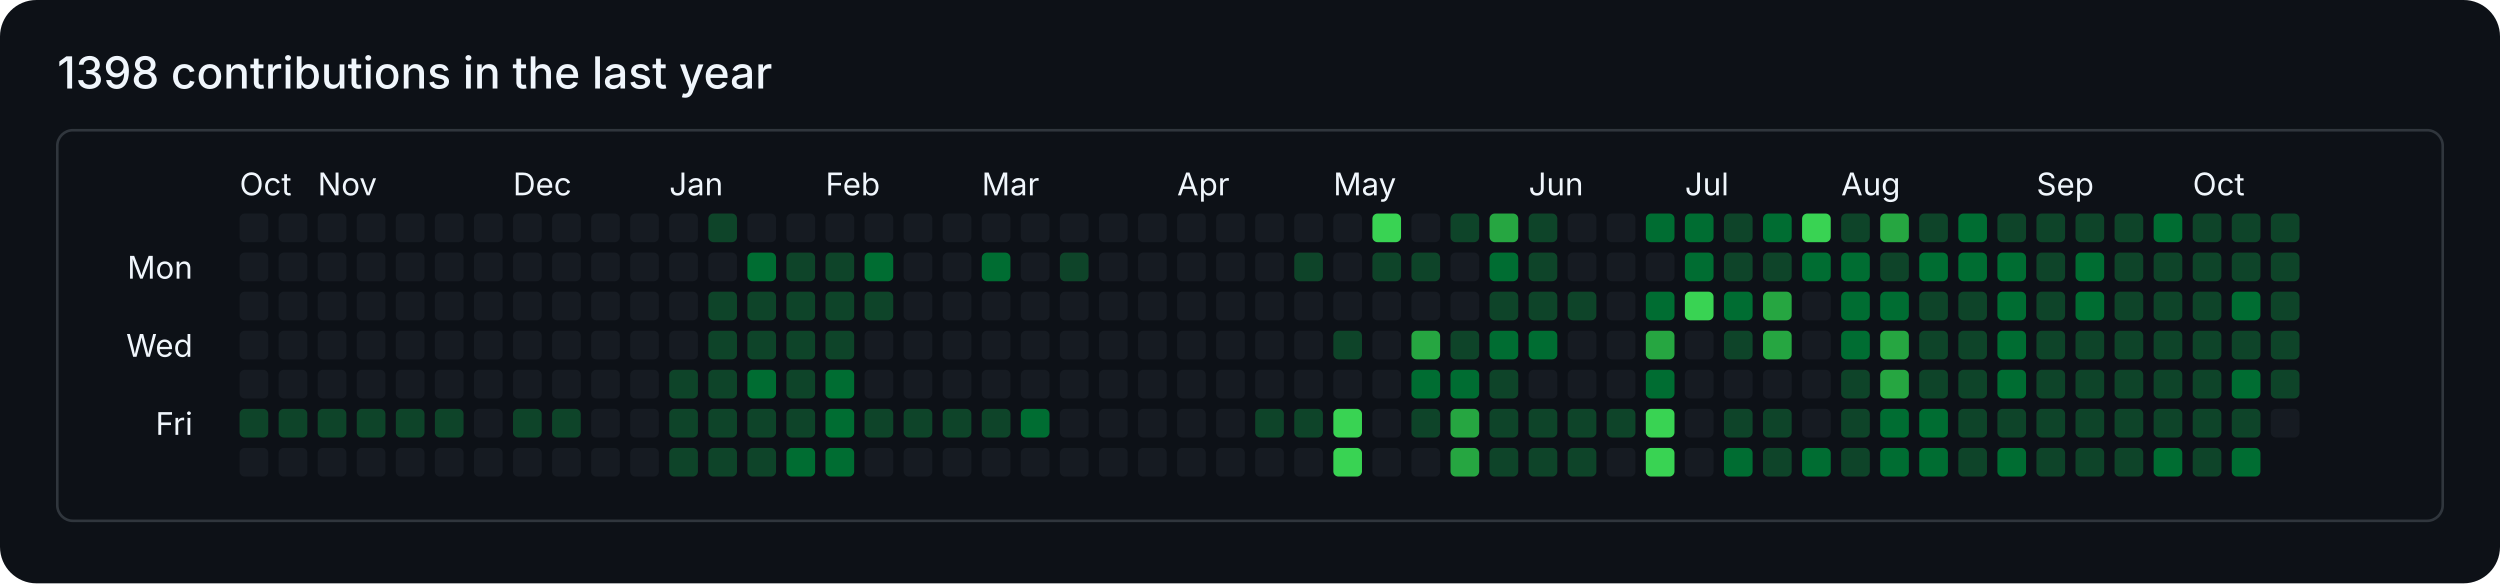
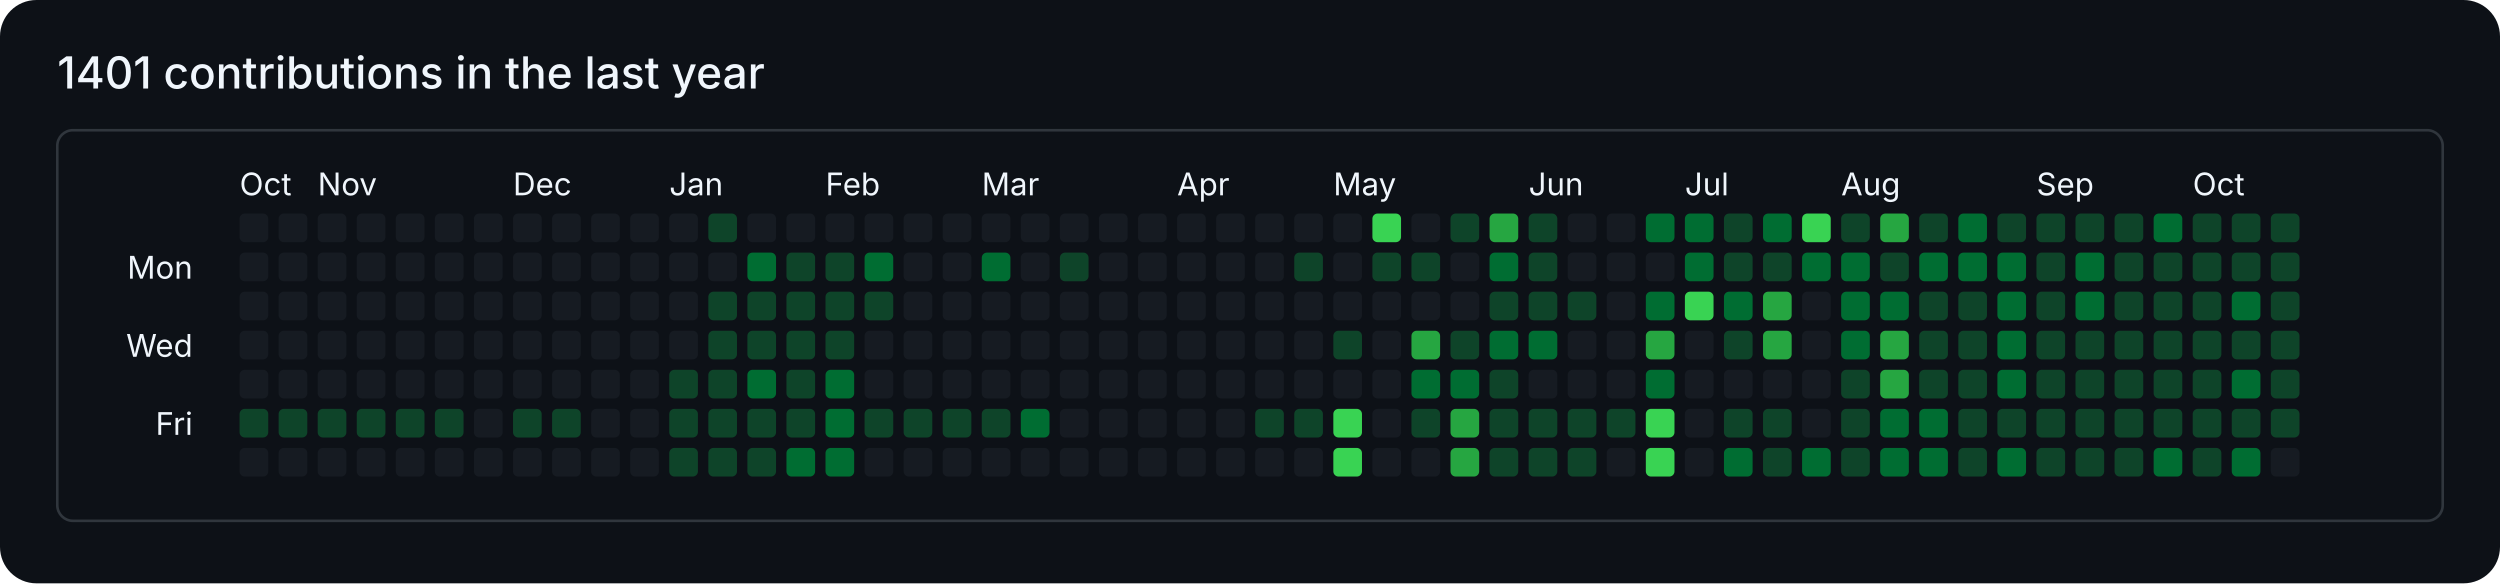
<svg xmlns="http://www.w3.org/2000/svg" width="1200" height="280" viewBox="0 0 960 224" fill="none" role="img" aria-label="AleksZyro GitHub contribution calendar">
  <style>
    .title { font: 500 17px -apple-system, BlinkMacSystemFont, 'Segoe UI', sans-serif; fill: #f0f6fc; }
    .month-label, .weekday-label, .legend, .hint { font: 400 12px -apple-system, BlinkMacSystemFont, 'Segoe UI', sans-serif; fill: #f0f6fc; }
    .hint, .legend-muted { fill: #8b949e; }
    .day-cell { shape-rendering: geometricPrecision; }
  </style>
  <rect width="960" height="224" rx="14" fill="#0d1117" />
-   <text x="22" y="34" class="title">1398 contributions in the last year</text>
+   <text x="22" y="34" class="title">1401 contributions in the last year</text>
  <rect x="22" y="50" width="916" height="150" rx="6" fill="none" stroke="#30363d" />
  <text x="92" y="75" class="month-label">Oct</text>
  <text x="122" y="75" class="month-label">Nov</text>
  <text x="197" y="75" class="month-label">Dec</text>
  <text x="257" y="75" class="month-label">Jan</text>
  <text x="317" y="75" class="month-label">Feb</text>
  <text x="377" y="75" class="month-label">Mar</text>
  <text x="452" y="75" class="month-label">Apr</text>
  <text x="512" y="75" class="month-label">May</text>
  <text x="587" y="75" class="month-label">Jun</text>
  <text x="647" y="75" class="month-label">Jul</text>
  <text x="707" y="75" class="month-label">Aug</text>
  <text x="782" y="75" class="month-label">Sep</text>
  <text x="842" y="75" class="month-label">Oct</text>
  <text x="74" y="107" class="weekday-label" text-anchor="end">Mon</text>
  <text x="74" y="137" class="weekday-label" text-anchor="end">Wed</text>
  <text x="74" y="167" class="weekday-label" text-anchor="end">Fri</text>
  <rect class="day-cell" x="92" y="82" width="11" height="11" rx="2" fill="#161b22" />
  <rect class="day-cell" x="92" y="97" width="11" height="11" rx="2" fill="#161b22" />
  <rect class="day-cell" x="92" y="112" width="11" height="11" rx="2" fill="#161b22" />
  <rect class="day-cell" x="92" y="127" width="11" height="11" rx="2" fill="#161b22" />
  <rect class="day-cell" x="92" y="142" width="11" height="11" rx="2" fill="#161b22" />
  <rect class="day-cell" x="92" y="157" width="11" height="11" rx="2" fill="#0e4429" />
  <rect class="day-cell" x="92" y="172" width="11" height="11" rx="2" fill="#161b22" />
  <rect class="day-cell" x="107" y="82" width="11" height="11" rx="2" fill="#161b22" />
  <rect class="day-cell" x="107" y="97" width="11" height="11" rx="2" fill="#161b22" />
  <rect class="day-cell" x="107" y="112" width="11" height="11" rx="2" fill="#161b22" />
  <rect class="day-cell" x="107" y="127" width="11" height="11" rx="2" fill="#161b22" />
  <rect class="day-cell" x="107" y="142" width="11" height="11" rx="2" fill="#161b22" />
  <rect class="day-cell" x="107" y="157" width="11" height="11" rx="2" fill="#0e4429" />
  <rect class="day-cell" x="107" y="172" width="11" height="11" rx="2" fill="#161b22" />
  <rect class="day-cell" x="122" y="82" width="11" height="11" rx="2" fill="#161b22" />
  <rect class="day-cell" x="122" y="97" width="11" height="11" rx="2" fill="#161b22" />
  <rect class="day-cell" x="122" y="112" width="11" height="11" rx="2" fill="#161b22" />
  <rect class="day-cell" x="122" y="127" width="11" height="11" rx="2" fill="#161b22" />
  <rect class="day-cell" x="122" y="142" width="11" height="11" rx="2" fill="#161b22" />
  <rect class="day-cell" x="122" y="157" width="11" height="11" rx="2" fill="#0e4429" />
  <rect class="day-cell" x="122" y="172" width="11" height="11" rx="2" fill="#161b22" />
  <rect class="day-cell" x="137" y="82" width="11" height="11" rx="2" fill="#161b22" />
  <rect class="day-cell" x="137" y="97" width="11" height="11" rx="2" fill="#161b22" />
  <rect class="day-cell" x="137" y="112" width="11" height="11" rx="2" fill="#161b22" />
  <rect class="day-cell" x="137" y="127" width="11" height="11" rx="2" fill="#161b22" />
  <rect class="day-cell" x="137" y="142" width="11" height="11" rx="2" fill="#161b22" />
  <rect class="day-cell" x="137" y="157" width="11" height="11" rx="2" fill="#0e4429" />
  <rect class="day-cell" x="137" y="172" width="11" height="11" rx="2" fill="#161b22" />
  <rect class="day-cell" x="152" y="82" width="11" height="11" rx="2" fill="#161b22" />
  <rect class="day-cell" x="152" y="97" width="11" height="11" rx="2" fill="#161b22" />
  <rect class="day-cell" x="152" y="112" width="11" height="11" rx="2" fill="#161b22" />
  <rect class="day-cell" x="152" y="127" width="11" height="11" rx="2" fill="#161b22" />
  <rect class="day-cell" x="152" y="142" width="11" height="11" rx="2" fill="#161b22" />
  <rect class="day-cell" x="152" y="157" width="11" height="11" rx="2" fill="#0e4429" />
  <rect class="day-cell" x="152" y="172" width="11" height="11" rx="2" fill="#161b22" />
  <rect class="day-cell" x="167" y="82" width="11" height="11" rx="2" fill="#161b22" />
  <rect class="day-cell" x="167" y="97" width="11" height="11" rx="2" fill="#161b22" />
  <rect class="day-cell" x="167" y="112" width="11" height="11" rx="2" fill="#161b22" />
  <rect class="day-cell" x="167" y="127" width="11" height="11" rx="2" fill="#161b22" />
  <rect class="day-cell" x="167" y="142" width="11" height="11" rx="2" fill="#161b22" />
  <rect class="day-cell" x="167" y="157" width="11" height="11" rx="2" fill="#0e4429" />
  <rect class="day-cell" x="167" y="172" width="11" height="11" rx="2" fill="#161b22" />
  <rect class="day-cell" x="182" y="82" width="11" height="11" rx="2" fill="#161b22" />
  <rect class="day-cell" x="182" y="97" width="11" height="11" rx="2" fill="#161b22" />
  <rect class="day-cell" x="182" y="112" width="11" height="11" rx="2" fill="#161b22" />
  <rect class="day-cell" x="182" y="127" width="11" height="11" rx="2" fill="#161b22" />
  <rect class="day-cell" x="182" y="142" width="11" height="11" rx="2" fill="#161b22" />
  <rect class="day-cell" x="182" y="157" width="11" height="11" rx="2" fill="#161b22" />
  <rect class="day-cell" x="182" y="172" width="11" height="11" rx="2" fill="#161b22" />
  <rect class="day-cell" x="197" y="82" width="11" height="11" rx="2" fill="#161b22" />
  <rect class="day-cell" x="197" y="97" width="11" height="11" rx="2" fill="#161b22" />
  <rect class="day-cell" x="197" y="112" width="11" height="11" rx="2" fill="#161b22" />
  <rect class="day-cell" x="197" y="127" width="11" height="11" rx="2" fill="#161b22" />
  <rect class="day-cell" x="197" y="142" width="11" height="11" rx="2" fill="#161b22" />
  <rect class="day-cell" x="197" y="157" width="11" height="11" rx="2" fill="#0e4429" />
  <rect class="day-cell" x="197" y="172" width="11" height="11" rx="2" fill="#161b22" />
  <rect class="day-cell" x="212" y="82" width="11" height="11" rx="2" fill="#161b22" />
  <rect class="day-cell" x="212" y="97" width="11" height="11" rx="2" fill="#161b22" />
  <rect class="day-cell" x="212" y="112" width="11" height="11" rx="2" fill="#161b22" />
  <rect class="day-cell" x="212" y="127" width="11" height="11" rx="2" fill="#161b22" />
  <rect class="day-cell" x="212" y="142" width="11" height="11" rx="2" fill="#161b22" />
  <rect class="day-cell" x="212" y="157" width="11" height="11" rx="2" fill="#0e4429" />
  <rect class="day-cell" x="212" y="172" width="11" height="11" rx="2" fill="#161b22" />
  <rect class="day-cell" x="227" y="82" width="11" height="11" rx="2" fill="#161b22" />
  <rect class="day-cell" x="227" y="97" width="11" height="11" rx="2" fill="#161b22" />
  <rect class="day-cell" x="227" y="112" width="11" height="11" rx="2" fill="#161b22" />
  <rect class="day-cell" x="227" y="127" width="11" height="11" rx="2" fill="#161b22" />
  <rect class="day-cell" x="227" y="142" width="11" height="11" rx="2" fill="#161b22" />
  <rect class="day-cell" x="227" y="157" width="11" height="11" rx="2" fill="#161b22" />
  <rect class="day-cell" x="227" y="172" width="11" height="11" rx="2" fill="#161b22" />
  <rect class="day-cell" x="242" y="82" width="11" height="11" rx="2" fill="#161b22" />
  <rect class="day-cell" x="242" y="97" width="11" height="11" rx="2" fill="#161b22" />
  <rect class="day-cell" x="242" y="112" width="11" height="11" rx="2" fill="#161b22" />
  <rect class="day-cell" x="242" y="127" width="11" height="11" rx="2" fill="#161b22" />
  <rect class="day-cell" x="242" y="142" width="11" height="11" rx="2" fill="#161b22" />
  <rect class="day-cell" x="242" y="157" width="11" height="11" rx="2" fill="#161b22" />
  <rect class="day-cell" x="242" y="172" width="11" height="11" rx="2" fill="#161b22" />
  <rect class="day-cell" x="257" y="82" width="11" height="11" rx="2" fill="#161b22" />
  <rect class="day-cell" x="257" y="97" width="11" height="11" rx="2" fill="#161b22" />
  <rect class="day-cell" x="257" y="112" width="11" height="11" rx="2" fill="#161b22" />
  <rect class="day-cell" x="257" y="127" width="11" height="11" rx="2" fill="#161b22" />
  <rect class="day-cell" x="257" y="142" width="11" height="11" rx="2" fill="#0e4429" />
  <rect class="day-cell" x="257" y="157" width="11" height="11" rx="2" fill="#0e4429" />
  <rect class="day-cell" x="257" y="172" width="11" height="11" rx="2" fill="#0e4429" />
  <rect class="day-cell" x="272" y="82" width="11" height="11" rx="2" fill="#0e4429" />
  <rect class="day-cell" x="272" y="97" width="11" height="11" rx="2" fill="#161b22" />
  <rect class="day-cell" x="272" y="112" width="11" height="11" rx="2" fill="#0e4429" />
  <rect class="day-cell" x="272" y="127" width="11" height="11" rx="2" fill="#0e4429" />
  <rect class="day-cell" x="272" y="142" width="11" height="11" rx="2" fill="#0e4429" />
  <rect class="day-cell" x="272" y="157" width="11" height="11" rx="2" fill="#0e4429" />
  <rect class="day-cell" x="272" y="172" width="11" height="11" rx="2" fill="#0e4429" />
  <rect class="day-cell" x="287" y="82" width="11" height="11" rx="2" fill="#161b22" />
  <rect class="day-cell" x="287" y="97" width="11" height="11" rx="2" fill="#006d32" />
  <rect class="day-cell" x="287" y="112" width="11" height="11" rx="2" fill="#0e4429" />
  <rect class="day-cell" x="287" y="127" width="11" height="11" rx="2" fill="#0e4429" />
  <rect class="day-cell" x="287" y="142" width="11" height="11" rx="2" fill="#006d32" />
  <rect class="day-cell" x="287" y="157" width="11" height="11" rx="2" fill="#0e4429" />
  <rect class="day-cell" x="287" y="172" width="11" height="11" rx="2" fill="#0e4429" />
  <rect class="day-cell" x="302" y="82" width="11" height="11" rx="2" fill="#161b22" />
  <rect class="day-cell" x="302" y="97" width="11" height="11" rx="2" fill="#0e4429" />
  <rect class="day-cell" x="302" y="112" width="11" height="11" rx="2" fill="#0e4429" />
  <rect class="day-cell" x="302" y="127" width="11" height="11" rx="2" fill="#0e4429" />
  <rect class="day-cell" x="302" y="142" width="11" height="11" rx="2" fill="#0e4429" />
  <rect class="day-cell" x="302" y="157" width="11" height="11" rx="2" fill="#0e4429" />
  <rect class="day-cell" x="302" y="172" width="11" height="11" rx="2" fill="#006d32" />
  <rect class="day-cell" x="317" y="82" width="11" height="11" rx="2" fill="#161b22" />
  <rect class="day-cell" x="317" y="97" width="11" height="11" rx="2" fill="#0e4429" />
  <rect class="day-cell" x="317" y="112" width="11" height="11" rx="2" fill="#0e4429" />
  <rect class="day-cell" x="317" y="127" width="11" height="11" rx="2" fill="#0e4429" />
  <rect class="day-cell" x="317" y="142" width="11" height="11" rx="2" fill="#006d32" />
  <rect class="day-cell" x="317" y="157" width="11" height="11" rx="2" fill="#006d32" />
  <rect class="day-cell" x="317" y="172" width="11" height="11" rx="2" fill="#006d32" />
  <rect class="day-cell" x="332" y="82" width="11" height="11" rx="2" fill="#161b22" />
  <rect class="day-cell" x="332" y="97" width="11" height="11" rx="2" fill="#006d32" />
  <rect class="day-cell" x="332" y="112" width="11" height="11" rx="2" fill="#0e4429" />
  <rect class="day-cell" x="332" y="127" width="11" height="11" rx="2" fill="#161b22" />
  <rect class="day-cell" x="332" y="142" width="11" height="11" rx="2" fill="#161b22" />
  <rect class="day-cell" x="332" y="157" width="11" height="11" rx="2" fill="#0e4429" />
  <rect class="day-cell" x="332" y="172" width="11" height="11" rx="2" fill="#161b22" />
  <rect class="day-cell" x="347" y="82" width="11" height="11" rx="2" fill="#161b22" />
  <rect class="day-cell" x="347" y="97" width="11" height="11" rx="2" fill="#161b22" />
  <rect class="day-cell" x="347" y="112" width="11" height="11" rx="2" fill="#161b22" />
  <rect class="day-cell" x="347" y="127" width="11" height="11" rx="2" fill="#161b22" />
  <rect class="day-cell" x="347" y="142" width="11" height="11" rx="2" fill="#161b22" />
  <rect class="day-cell" x="347" y="157" width="11" height="11" rx="2" fill="#0e4429" />
  <rect class="day-cell" x="347" y="172" width="11" height="11" rx="2" fill="#161b22" />
  <rect class="day-cell" x="362" y="82" width="11" height="11" rx="2" fill="#161b22" />
  <rect class="day-cell" x="362" y="97" width="11" height="11" rx="2" fill="#161b22" />
  <rect class="day-cell" x="362" y="112" width="11" height="11" rx="2" fill="#161b22" />
  <rect class="day-cell" x="362" y="127" width="11" height="11" rx="2" fill="#161b22" />
  <rect class="day-cell" x="362" y="142" width="11" height="11" rx="2" fill="#161b22" />
  <rect class="day-cell" x="362" y="157" width="11" height="11" rx="2" fill="#0e4429" />
  <rect class="day-cell" x="362" y="172" width="11" height="11" rx="2" fill="#161b22" />
  <rect class="day-cell" x="377" y="82" width="11" height="11" rx="2" fill="#161b22" />
  <rect class="day-cell" x="377" y="97" width="11" height="11" rx="2" fill="#006d32" />
  <rect class="day-cell" x="377" y="112" width="11" height="11" rx="2" fill="#161b22" />
  <rect class="day-cell" x="377" y="127" width="11" height="11" rx="2" fill="#161b22" />
  <rect class="day-cell" x="377" y="142" width="11" height="11" rx="2" fill="#161b22" />
  <rect class="day-cell" x="377" y="157" width="11" height="11" rx="2" fill="#0e4429" />
  <rect class="day-cell" x="377" y="172" width="11" height="11" rx="2" fill="#161b22" />
  <rect class="day-cell" x="392" y="82" width="11" height="11" rx="2" fill="#161b22" />
  <rect class="day-cell" x="392" y="97" width="11" height="11" rx="2" fill="#161b22" />
  <rect class="day-cell" x="392" y="112" width="11" height="11" rx="2" fill="#161b22" />
  <rect class="day-cell" x="392" y="127" width="11" height="11" rx="2" fill="#161b22" />
  <rect class="day-cell" x="392" y="142" width="11" height="11" rx="2" fill="#161b22" />
  <rect class="day-cell" x="392" y="157" width="11" height="11" rx="2" fill="#006d32" />
  <rect class="day-cell" x="392" y="172" width="11" height="11" rx="2" fill="#161b22" />
  <rect class="day-cell" x="407" y="82" width="11" height="11" rx="2" fill="#161b22" />
  <rect class="day-cell" x="407" y="97" width="11" height="11" rx="2" fill="#0e4429" />
  <rect class="day-cell" x="407" y="112" width="11" height="11" rx="2" fill="#161b22" />
  <rect class="day-cell" x="407" y="127" width="11" height="11" rx="2" fill="#161b22" />
  <rect class="day-cell" x="407" y="142" width="11" height="11" rx="2" fill="#161b22" />
  <rect class="day-cell" x="407" y="157" width="11" height="11" rx="2" fill="#161b22" />
  <rect class="day-cell" x="407" y="172" width="11" height="11" rx="2" fill="#161b22" />
  <rect class="day-cell" x="422" y="82" width="11" height="11" rx="2" fill="#161b22" />
  <rect class="day-cell" x="422" y="97" width="11" height="11" rx="2" fill="#161b22" />
  <rect class="day-cell" x="422" y="112" width="11" height="11" rx="2" fill="#161b22" />
  <rect class="day-cell" x="422" y="127" width="11" height="11" rx="2" fill="#161b22" />
  <rect class="day-cell" x="422" y="142" width="11" height="11" rx="2" fill="#161b22" />
  <rect class="day-cell" x="422" y="157" width="11" height="11" rx="2" fill="#161b22" />
  <rect class="day-cell" x="422" y="172" width="11" height="11" rx="2" fill="#161b22" />
  <rect class="day-cell" x="437" y="82" width="11" height="11" rx="2" fill="#161b22" />
  <rect class="day-cell" x="437" y="97" width="11" height="11" rx="2" fill="#161b22" />
  <rect class="day-cell" x="437" y="112" width="11" height="11" rx="2" fill="#161b22" />
  <rect class="day-cell" x="437" y="127" width="11" height="11" rx="2" fill="#161b22" />
  <rect class="day-cell" x="437" y="142" width="11" height="11" rx="2" fill="#161b22" />
  <rect class="day-cell" x="437" y="157" width="11" height="11" rx="2" fill="#161b22" />
  <rect class="day-cell" x="437" y="172" width="11" height="11" rx="2" fill="#161b22" />
  <rect class="day-cell" x="452" y="82" width="11" height="11" rx="2" fill="#161b22" />
  <rect class="day-cell" x="452" y="97" width="11" height="11" rx="2" fill="#161b22" />
  <rect class="day-cell" x="452" y="112" width="11" height="11" rx="2" fill="#161b22" />
  <rect class="day-cell" x="452" y="127" width="11" height="11" rx="2" fill="#161b22" />
  <rect class="day-cell" x="452" y="142" width="11" height="11" rx="2" fill="#161b22" />
  <rect class="day-cell" x="452" y="157" width="11" height="11" rx="2" fill="#161b22" />
  <rect class="day-cell" x="452" y="172" width="11" height="11" rx="2" fill="#161b22" />
  <rect class="day-cell" x="467" y="82" width="11" height="11" rx="2" fill="#161b22" />
  <rect class="day-cell" x="467" y="97" width="11" height="11" rx="2" fill="#161b22" />
  <rect class="day-cell" x="467" y="112" width="11" height="11" rx="2" fill="#161b22" />
  <rect class="day-cell" x="467" y="127" width="11" height="11" rx="2" fill="#161b22" />
  <rect class="day-cell" x="467" y="142" width="11" height="11" rx="2" fill="#161b22" />
  <rect class="day-cell" x="467" y="157" width="11" height="11" rx="2" fill="#161b22" />
  <rect class="day-cell" x="467" y="172" width="11" height="11" rx="2" fill="#161b22" />
  <rect class="day-cell" x="482" y="82" width="11" height="11" rx="2" fill="#161b22" />
  <rect class="day-cell" x="482" y="97" width="11" height="11" rx="2" fill="#161b22" />
  <rect class="day-cell" x="482" y="112" width="11" height="11" rx="2" fill="#161b22" />
  <rect class="day-cell" x="482" y="127" width="11" height="11" rx="2" fill="#161b22" />
  <rect class="day-cell" x="482" y="142" width="11" height="11" rx="2" fill="#161b22" />
  <rect class="day-cell" x="482" y="157" width="11" height="11" rx="2" fill="#0e4429" />
  <rect class="day-cell" x="482" y="172" width="11" height="11" rx="2" fill="#161b22" />
  <rect class="day-cell" x="497" y="82" width="11" height="11" rx="2" fill="#161b22" />
  <rect class="day-cell" x="497" y="97" width="11" height="11" rx="2" fill="#0e4429" />
  <rect class="day-cell" x="497" y="112" width="11" height="11" rx="2" fill="#161b22" />
  <rect class="day-cell" x="497" y="127" width="11" height="11" rx="2" fill="#161b22" />
  <rect class="day-cell" x="497" y="142" width="11" height="11" rx="2" fill="#161b22" />
  <rect class="day-cell" x="497" y="157" width="11" height="11" rx="2" fill="#0e4429" />
  <rect class="day-cell" x="497" y="172" width="11" height="11" rx="2" fill="#161b22" />
  <rect class="day-cell" x="512" y="82" width="11" height="11" rx="2" fill="#161b22" />
  <rect class="day-cell" x="512" y="97" width="11" height="11" rx="2" fill="#161b22" />
  <rect class="day-cell" x="512" y="112" width="11" height="11" rx="2" fill="#161b22" />
  <rect class="day-cell" x="512" y="127" width="11" height="11" rx="2" fill="#0e4429" />
  <rect class="day-cell" x="512" y="142" width="11" height="11" rx="2" fill="#161b22" />
  <rect class="day-cell" x="512" y="157" width="11" height="11" rx="2" fill="#39d353" />
  <rect class="day-cell" x="512" y="172" width="11" height="11" rx="2" fill="#39d353" />
  <rect class="day-cell" x="527" y="82" width="11" height="11" rx="2" fill="#39d353" />
  <rect class="day-cell" x="527" y="97" width="11" height="11" rx="2" fill="#0e4429" />
  <rect class="day-cell" x="527" y="112" width="11" height="11" rx="2" fill="#161b22" />
  <rect class="day-cell" x="527" y="127" width="11" height="11" rx="2" fill="#161b22" />
  <rect class="day-cell" x="527" y="142" width="11" height="11" rx="2" fill="#161b22" />
  <rect class="day-cell" x="527" y="157" width="11" height="11" rx="2" fill="#161b22" />
  <rect class="day-cell" x="527" y="172" width="11" height="11" rx="2" fill="#161b22" />
  <rect class="day-cell" x="542" y="82" width="11" height="11" rx="2" fill="#161b22" />
  <rect class="day-cell" x="542" y="97" width="11" height="11" rx="2" fill="#0e4429" />
  <rect class="day-cell" x="542" y="112" width="11" height="11" rx="2" fill="#161b22" />
  <rect class="day-cell" x="542" y="127" width="11" height="11" rx="2" fill="#26a641" />
  <rect class="day-cell" x="542" y="142" width="11" height="11" rx="2" fill="#006d32" />
  <rect class="day-cell" x="542" y="157" width="11" height="11" rx="2" fill="#0e4429" />
  <rect class="day-cell" x="542" y="172" width="11" height="11" rx="2" fill="#161b22" />
  <rect class="day-cell" x="557" y="82" width="11" height="11" rx="2" fill="#0e4429" />
  <rect class="day-cell" x="557" y="97" width="11" height="11" rx="2" fill="#161b22" />
  <rect class="day-cell" x="557" y="112" width="11" height="11" rx="2" fill="#161b22" />
  <rect class="day-cell" x="557" y="127" width="11" height="11" rx="2" fill="#0e4429" />
  <rect class="day-cell" x="557" y="142" width="11" height="11" rx="2" fill="#006d32" />
  <rect class="day-cell" x="557" y="157" width="11" height="11" rx="2" fill="#26a641" />
  <rect class="day-cell" x="557" y="172" width="11" height="11" rx="2" fill="#26a641" />
  <rect class="day-cell" x="572" y="82" width="11" height="11" rx="2" fill="#26a641" />
  <rect class="day-cell" x="572" y="97" width="11" height="11" rx="2" fill="#006d32" />
  <rect class="day-cell" x="572" y="112" width="11" height="11" rx="2" fill="#0e4429" />
  <rect class="day-cell" x="572" y="127" width="11" height="11" rx="2" fill="#006d32" />
  <rect class="day-cell" x="572" y="142" width="11" height="11" rx="2" fill="#0e4429" />
  <rect class="day-cell" x="572" y="157" width="11" height="11" rx="2" fill="#0e4429" />
  <rect class="day-cell" x="572" y="172" width="11" height="11" rx="2" fill="#0e4429" />
  <rect class="day-cell" x="587" y="82" width="11" height="11" rx="2" fill="#0e4429" />
  <rect class="day-cell" x="587" y="97" width="11" height="11" rx="2" fill="#0e4429" />
  <rect class="day-cell" x="587" y="112" width="11" height="11" rx="2" fill="#0e4429" />
  <rect class="day-cell" x="587" y="127" width="11" height="11" rx="2" fill="#006d32" />
  <rect class="day-cell" x="587" y="142" width="11" height="11" rx="2" fill="#161b22" />
  <rect class="day-cell" x="587" y="157" width="11" height="11" rx="2" fill="#0e4429" />
  <rect class="day-cell" x="587" y="172" width="11" height="11" rx="2" fill="#0e4429" />
  <rect class="day-cell" x="602" y="82" width="11" height="11" rx="2" fill="#161b22" />
  <rect class="day-cell" x="602" y="97" width="11" height="11" rx="2" fill="#161b22" />
  <rect class="day-cell" x="602" y="112" width="11" height="11" rx="2" fill="#0e4429" />
  <rect class="day-cell" x="602" y="127" width="11" height="11" rx="2" fill="#161b22" />
  <rect class="day-cell" x="602" y="142" width="11" height="11" rx="2" fill="#161b22" />
  <rect class="day-cell" x="602" y="157" width="11" height="11" rx="2" fill="#0e4429" />
  <rect class="day-cell" x="602" y="172" width="11" height="11" rx="2" fill="#0e4429" />
  <rect class="day-cell" x="617" y="82" width="11" height="11" rx="2" fill="#161b22" />
  <rect class="day-cell" x="617" y="97" width="11" height="11" rx="2" fill="#161b22" />
  <rect class="day-cell" x="617" y="112" width="11" height="11" rx="2" fill="#161b22" />
  <rect class="day-cell" x="617" y="127" width="11" height="11" rx="2" fill="#161b22" />
  <rect class="day-cell" x="617" y="142" width="11" height="11" rx="2" fill="#161b22" />
  <rect class="day-cell" x="617" y="157" width="11" height="11" rx="2" fill="#0e4429" />
  <rect class="day-cell" x="617" y="172" width="11" height="11" rx="2" fill="#161b22" />
  <rect class="day-cell" x="632" y="82" width="11" height="11" rx="2" fill="#006d32" />
  <rect class="day-cell" x="632" y="97" width="11" height="11" rx="2" fill="#161b22" />
  <rect class="day-cell" x="632" y="112" width="11" height="11" rx="2" fill="#006d32" />
  <rect class="day-cell" x="632" y="127" width="11" height="11" rx="2" fill="#26a641" />
  <rect class="day-cell" x="632" y="142" width="11" height="11" rx="2" fill="#006d32" />
  <rect class="day-cell" x="632" y="157" width="11" height="11" rx="2" fill="#39d353" />
  <rect class="day-cell" x="632" y="172" width="11" height="11" rx="2" fill="#39d353" />
  <rect class="day-cell" x="647" y="82" width="11" height="11" rx="2" fill="#006d32" />
  <rect class="day-cell" x="647" y="97" width="11" height="11" rx="2" fill="#006d32" />
  <rect class="day-cell" x="647" y="112" width="11" height="11" rx="2" fill="#39d353" />
  <rect class="day-cell" x="647" y="127" width="11" height="11" rx="2" fill="#161b22" />
  <rect class="day-cell" x="647" y="142" width="11" height="11" rx="2" fill="#161b22" />
  <rect class="day-cell" x="647" y="157" width="11" height="11" rx="2" fill="#161b22" />
  <rect class="day-cell" x="647" y="172" width="11" height="11" rx="2" fill="#161b22" />
  <rect class="day-cell" x="662" y="82" width="11" height="11" rx="2" fill="#0e4429" />
  <rect class="day-cell" x="662" y="97" width="11" height="11" rx="2" fill="#0e4429" />
  <rect class="day-cell" x="662" y="112" width="11" height="11" rx="2" fill="#006d32" />
  <rect class="day-cell" x="662" y="127" width="11" height="11" rx="2" fill="#0e4429" />
  <rect class="day-cell" x="662" y="142" width="11" height="11" rx="2" fill="#161b22" />
  <rect class="day-cell" x="662" y="157" width="11" height="11" rx="2" fill="#0e4429" />
  <rect class="day-cell" x="662" y="172" width="11" height="11" rx="2" fill="#006d32" />
  <rect class="day-cell" x="677" y="82" width="11" height="11" rx="2" fill="#006d32" />
  <rect class="day-cell" x="677" y="97" width="11" height="11" rx="2" fill="#0e4429" />
  <rect class="day-cell" x="677" y="112" width="11" height="11" rx="2" fill="#26a641" />
  <rect class="day-cell" x="677" y="127" width="11" height="11" rx="2" fill="#26a641" />
  <rect class="day-cell" x="677" y="142" width="11" height="11" rx="2" fill="#161b22" />
  <rect class="day-cell" x="677" y="157" width="11" height="11" rx="2" fill="#0e4429" />
  <rect class="day-cell" x="677" y="172" width="11" height="11" rx="2" fill="#0e4429" />
  <rect class="day-cell" x="692" y="82" width="11" height="11" rx="2" fill="#39d353" />
  <rect class="day-cell" x="692" y="97" width="11" height="11" rx="2" fill="#006d32" />
  <rect class="day-cell" x="692" y="112" width="11" height="11" rx="2" fill="#161b22" />
  <rect class="day-cell" x="692" y="127" width="11" height="11" rx="2" fill="#161b22" />
  <rect class="day-cell" x="692" y="142" width="11" height="11" rx="2" fill="#161b22" />
  <rect class="day-cell" x="692" y="157" width="11" height="11" rx="2" fill="#161b22" />
  <rect class="day-cell" x="692" y="172" width="11" height="11" rx="2" fill="#006d32" />
  <rect class="day-cell" x="707" y="82" width="11" height="11" rx="2" fill="#0e4429" />
  <rect class="day-cell" x="707" y="97" width="11" height="11" rx="2" fill="#006d32" />
  <rect class="day-cell" x="707" y="112" width="11" height="11" rx="2" fill="#006d32" />
  <rect class="day-cell" x="707" y="127" width="11" height="11" rx="2" fill="#006d32" />
  <rect class="day-cell" x="707" y="142" width="11" height="11" rx="2" fill="#0e4429" />
  <rect class="day-cell" x="707" y="157" width="11" height="11" rx="2" fill="#0e4429" />
  <rect class="day-cell" x="707" y="172" width="11" height="11" rx="2" fill="#0e4429" />
  <rect class="day-cell" x="722" y="82" width="11" height="11" rx="2" fill="#26a641" />
  <rect class="day-cell" x="722" y="97" width="11" height="11" rx="2" fill="#0e4429" />
  <rect class="day-cell" x="722" y="112" width="11" height="11" rx="2" fill="#006d32" />
  <rect class="day-cell" x="722" y="127" width="11" height="11" rx="2" fill="#26a641" />
  <rect class="day-cell" x="722" y="142" width="11" height="11" rx="2" fill="#26a641" />
  <rect class="day-cell" x="722" y="157" width="11" height="11" rx="2" fill="#006d32" />
  <rect class="day-cell" x="722" y="172" width="11" height="11" rx="2" fill="#006d32" />
  <rect class="day-cell" x="737" y="82" width="11" height="11" rx="2" fill="#0e4429" />
  <rect class="day-cell" x="737" y="97" width="11" height="11" rx="2" fill="#006d32" />
  <rect class="day-cell" x="737" y="112" width="11" height="11" rx="2" fill="#0e4429" />
  <rect class="day-cell" x="737" y="127" width="11" height="11" rx="2" fill="#0e4429" />
  <rect class="day-cell" x="737" y="142" width="11" height="11" rx="2" fill="#0e4429" />
  <rect class="day-cell" x="737" y="157" width="11" height="11" rx="2" fill="#006d32" />
  <rect class="day-cell" x="737" y="172" width="11" height="11" rx="2" fill="#006d32" />
  <rect class="day-cell" x="752" y="82" width="11" height="11" rx="2" fill="#006d32" />
  <rect class="day-cell" x="752" y="97" width="11" height="11" rx="2" fill="#006d32" />
  <rect class="day-cell" x="752" y="112" width="11" height="11" rx="2" fill="#0e4429" />
  <rect class="day-cell" x="752" y="127" width="11" height="11" rx="2" fill="#0e4429" />
  <rect class="day-cell" x="752" y="142" width="11" height="11" rx="2" fill="#0e4429" />
  <rect class="day-cell" x="752" y="157" width="11" height="11" rx="2" fill="#0e4429" />
  <rect class="day-cell" x="752" y="172" width="11" height="11" rx="2" fill="#0e4429" />
  <rect class="day-cell" x="767" y="82" width="11" height="11" rx="2" fill="#0e4429" />
  <rect class="day-cell" x="767" y="97" width="11" height="11" rx="2" fill="#006d32" />
  <rect class="day-cell" x="767" y="112" width="11" height="11" rx="2" fill="#006d32" />
  <rect class="day-cell" x="767" y="127" width="11" height="11" rx="2" fill="#006d32" />
  <rect class="day-cell" x="767" y="142" width="11" height="11" rx="2" fill="#006d32" />
  <rect class="day-cell" x="767" y="157" width="11" height="11" rx="2" fill="#0e4429" />
  <rect class="day-cell" x="767" y="172" width="11" height="11" rx="2" fill="#006d32" />
  <rect class="day-cell" x="782" y="82" width="11" height="11" rx="2" fill="#0e4429" />
  <rect class="day-cell" x="782" y="97" width="11" height="11" rx="2" fill="#0e4429" />
  <rect class="day-cell" x="782" y="112" width="11" height="11" rx="2" fill="#0e4429" />
  <rect class="day-cell" x="782" y="127" width="11" height="11" rx="2" fill="#0e4429" />
  <rect class="day-cell" x="782" y="142" width="11" height="11" rx="2" fill="#0e4429" />
  <rect class="day-cell" x="782" y="157" width="11" height="11" rx="2" fill="#0e4429" />
  <rect class="day-cell" x="782" y="172" width="11" height="11" rx="2" fill="#0e4429" />
  <rect class="day-cell" x="797" y="82" width="11" height="11" rx="2" fill="#0e4429" />
  <rect class="day-cell" x="797" y="97" width="11" height="11" rx="2" fill="#006d32" />
  <rect class="day-cell" x="797" y="112" width="11" height="11" rx="2" fill="#006d32" />
  <rect class="day-cell" x="797" y="127" width="11" height="11" rx="2" fill="#0e4429" />
  <rect class="day-cell" x="797" y="142" width="11" height="11" rx="2" fill="#0e4429" />
  <rect class="day-cell" x="797" y="157" width="11" height="11" rx="2" fill="#0e4429" />
  <rect class="day-cell" x="797" y="172" width="11" height="11" rx="2" fill="#0e4429" />
  <rect class="day-cell" x="812" y="82" width="11" height="11" rx="2" fill="#0e4429" />
  <rect class="day-cell" x="812" y="97" width="11" height="11" rx="2" fill="#0e4429" />
  <rect class="day-cell" x="812" y="112" width="11" height="11" rx="2" fill="#0e4429" />
  <rect class="day-cell" x="812" y="127" width="11" height="11" rx="2" fill="#0e4429" />
  <rect class="day-cell" x="812" y="142" width="11" height="11" rx="2" fill="#0e4429" />
  <rect class="day-cell" x="812" y="157" width="11" height="11" rx="2" fill="#0e4429" />
  <rect class="day-cell" x="812" y="172" width="11" height="11" rx="2" fill="#0e4429" />
  <rect class="day-cell" x="827" y="82" width="11" height="11" rx="2" fill="#006d32" />
  <rect class="day-cell" x="827" y="97" width="11" height="11" rx="2" fill="#0e4429" />
  <rect class="day-cell" x="827" y="112" width="11" height="11" rx="2" fill="#0e4429" />
  <rect class="day-cell" x="827" y="127" width="11" height="11" rx="2" fill="#0e4429" />
  <rect class="day-cell" x="827" y="142" width="11" height="11" rx="2" fill="#0e4429" />
  <rect class="day-cell" x="827" y="157" width="11" height="11" rx="2" fill="#0e4429" />
  <rect class="day-cell" x="827" y="172" width="11" height="11" rx="2" fill="#006d32" />
  <rect class="day-cell" x="842" y="82" width="11" height="11" rx="2" fill="#0e4429" />
  <rect class="day-cell" x="842" y="97" width="11" height="11" rx="2" fill="#0e4429" />
  <rect class="day-cell" x="842" y="112" width="11" height="11" rx="2" fill="#0e4429" />
  <rect class="day-cell" x="842" y="127" width="11" height="11" rx="2" fill="#0e4429" />
  <rect class="day-cell" x="842" y="142" width="11" height="11" rx="2" fill="#0e4429" />
  <rect class="day-cell" x="842" y="157" width="11" height="11" rx="2" fill="#0e4429" />
  <rect class="day-cell" x="842" y="172" width="11" height="11" rx="2" fill="#0e4429" />
  <rect class="day-cell" x="857" y="82" width="11" height="11" rx="2" fill="#0e4429" />
  <rect class="day-cell" x="857" y="97" width="11" height="11" rx="2" fill="#0e4429" />
  <rect class="day-cell" x="857" y="112" width="11" height="11" rx="2" fill="#006d32" />
  <rect class="day-cell" x="857" y="127" width="11" height="11" rx="2" fill="#0e4429" />
  <rect class="day-cell" x="857" y="142" width="11" height="11" rx="2" fill="#006d32" />
  <rect class="day-cell" x="857" y="157" width="11" height="11" rx="2" fill="#0e4429" />
  <rect class="day-cell" x="857" y="172" width="11" height="11" rx="2" fill="#006d32" />
  <rect class="day-cell" x="872" y="82" width="11" height="11" rx="2" fill="#0e4429" />
  <rect class="day-cell" x="872" y="97" width="11" height="11" rx="2" fill="#0e4429" />
  <rect class="day-cell" x="872" y="112" width="11" height="11" rx="2" fill="#0e4429" />
  <rect class="day-cell" x="872" y="127" width="11" height="11" rx="2" fill="#0e4429" />
  <rect class="day-cell" x="872" y="142" width="11" height="11" rx="2" fill="#0e4429" />
-   <rect class="day-cell" x="872" y="157" width="11" height="11" rx="2" fill="#161b22" />
+   <rect class="day-cell" x="872" y="157" width="11" height="11" rx="2" fill="#0e4429" />
+   <rect class="day-cell" x="872" y="172" width="11" height="11" rx="2" fill="#161b22" />
</svg>
